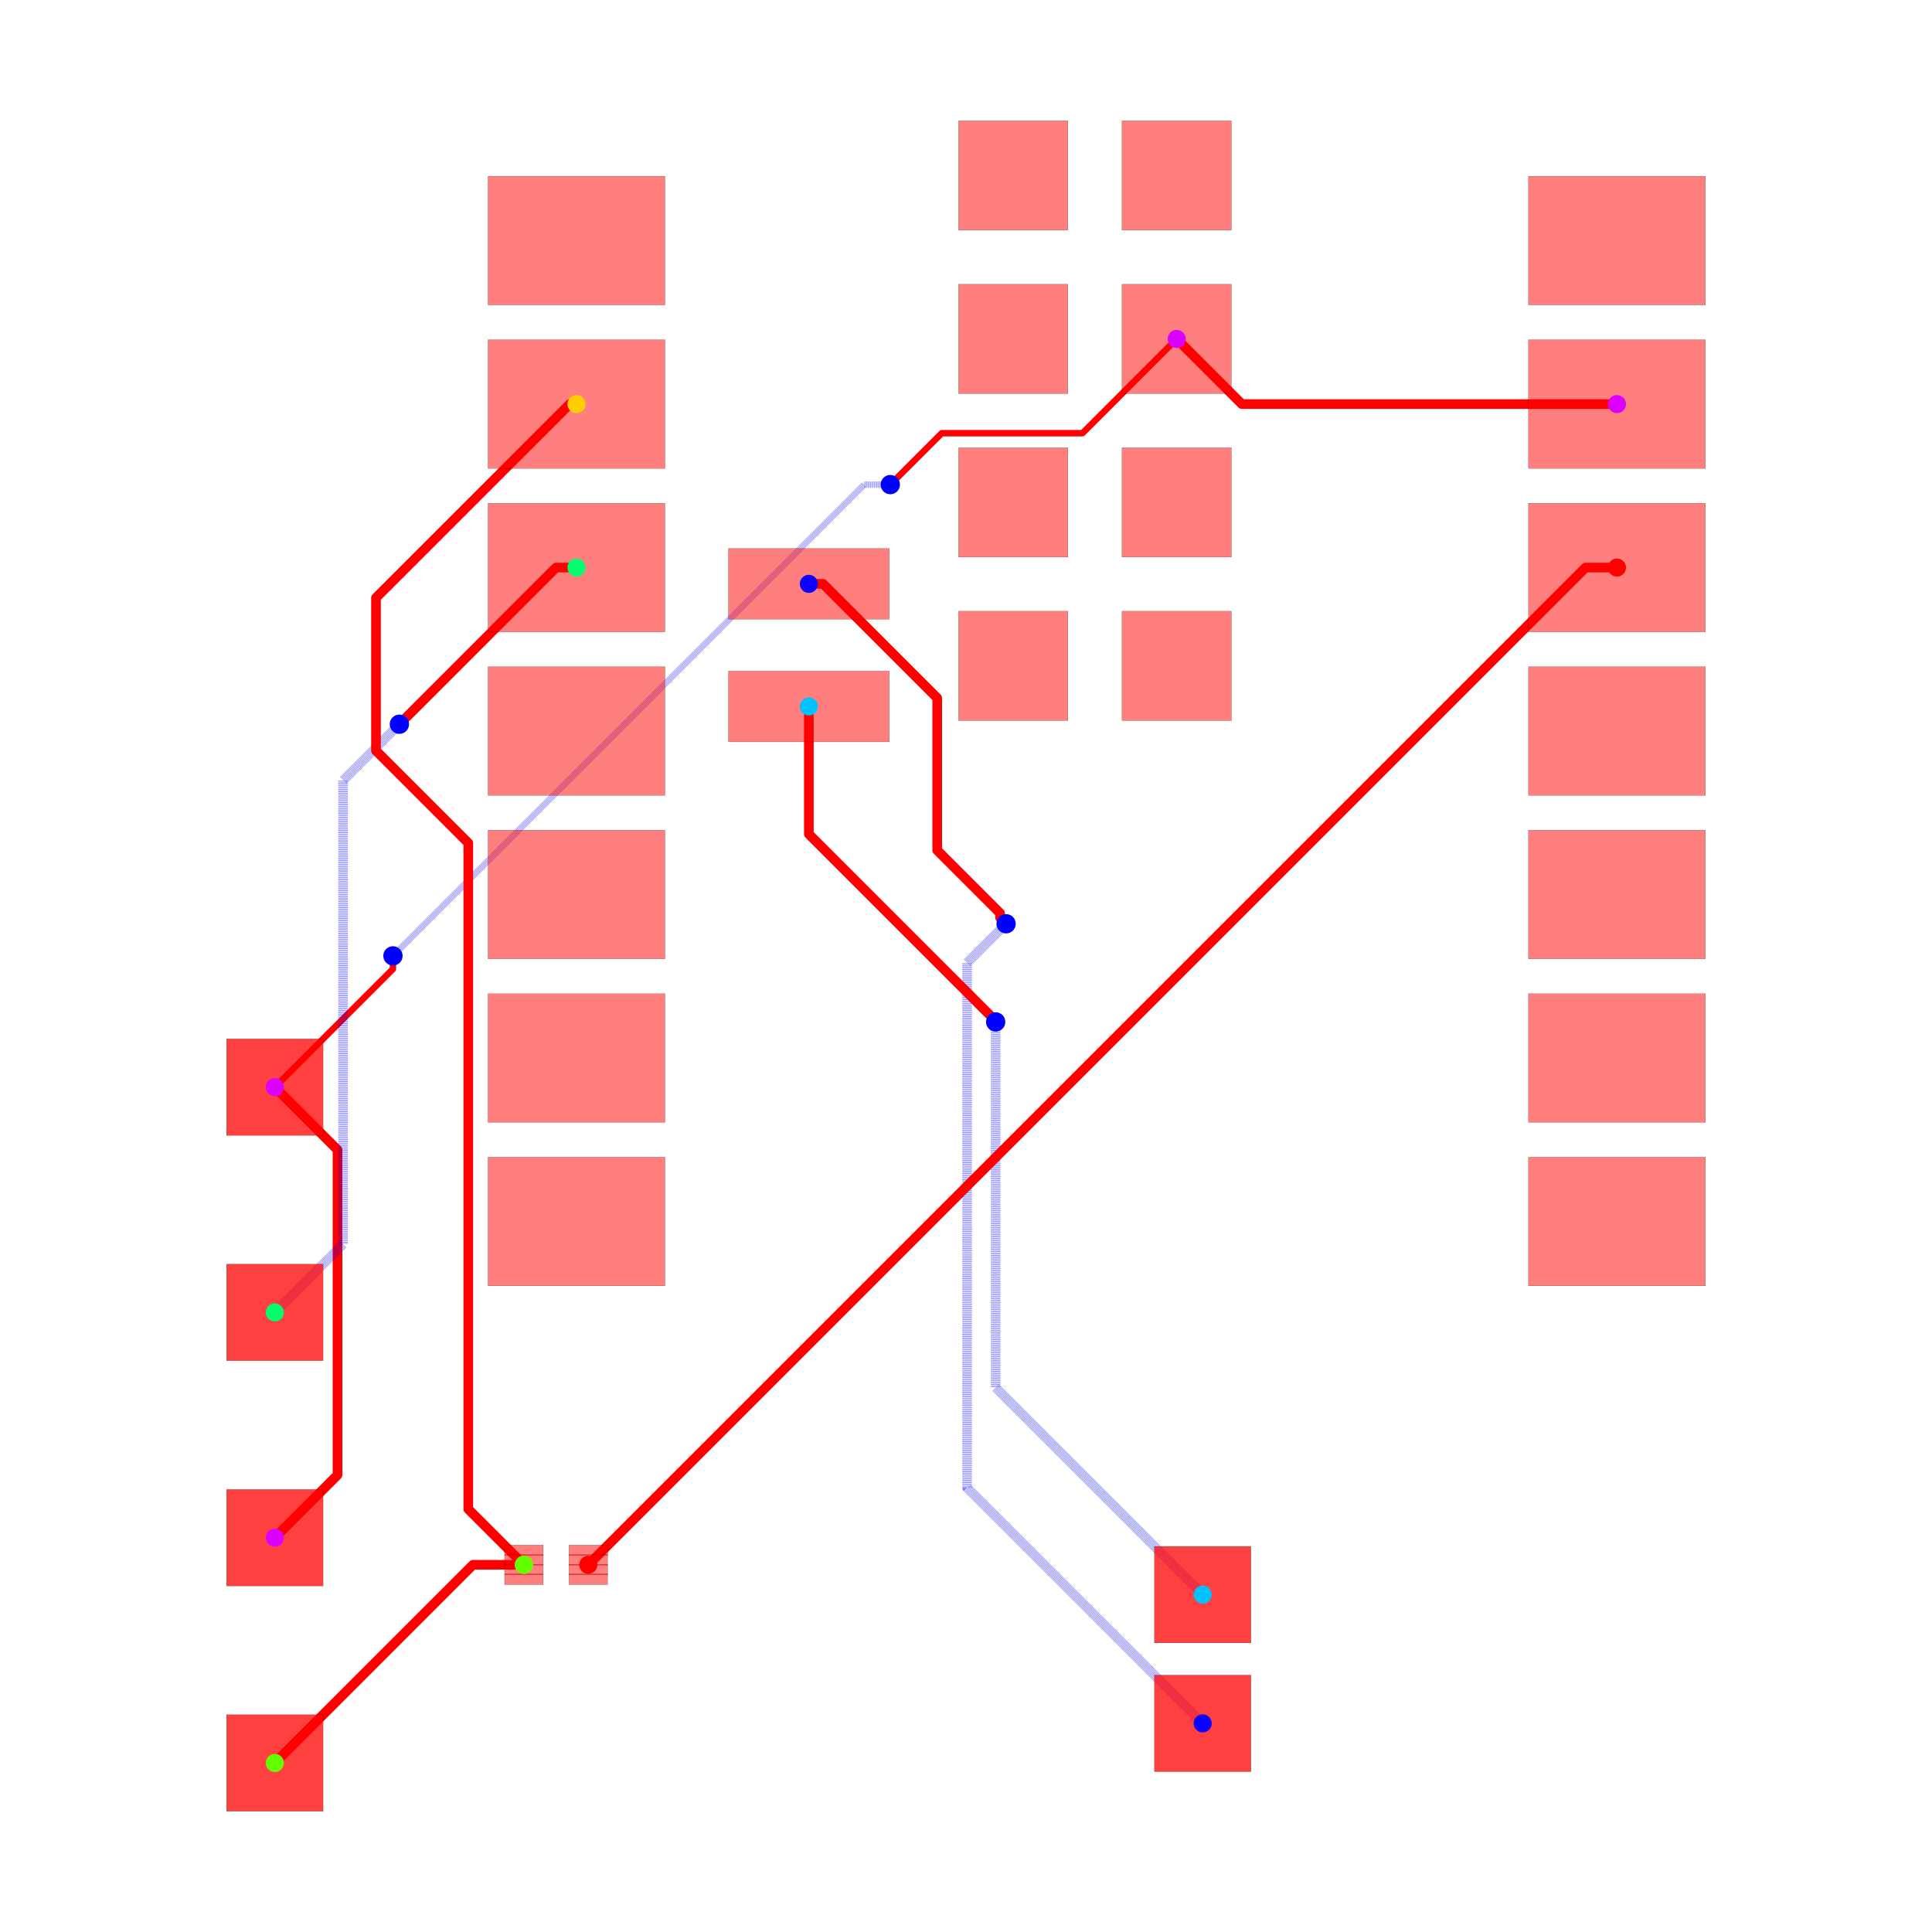
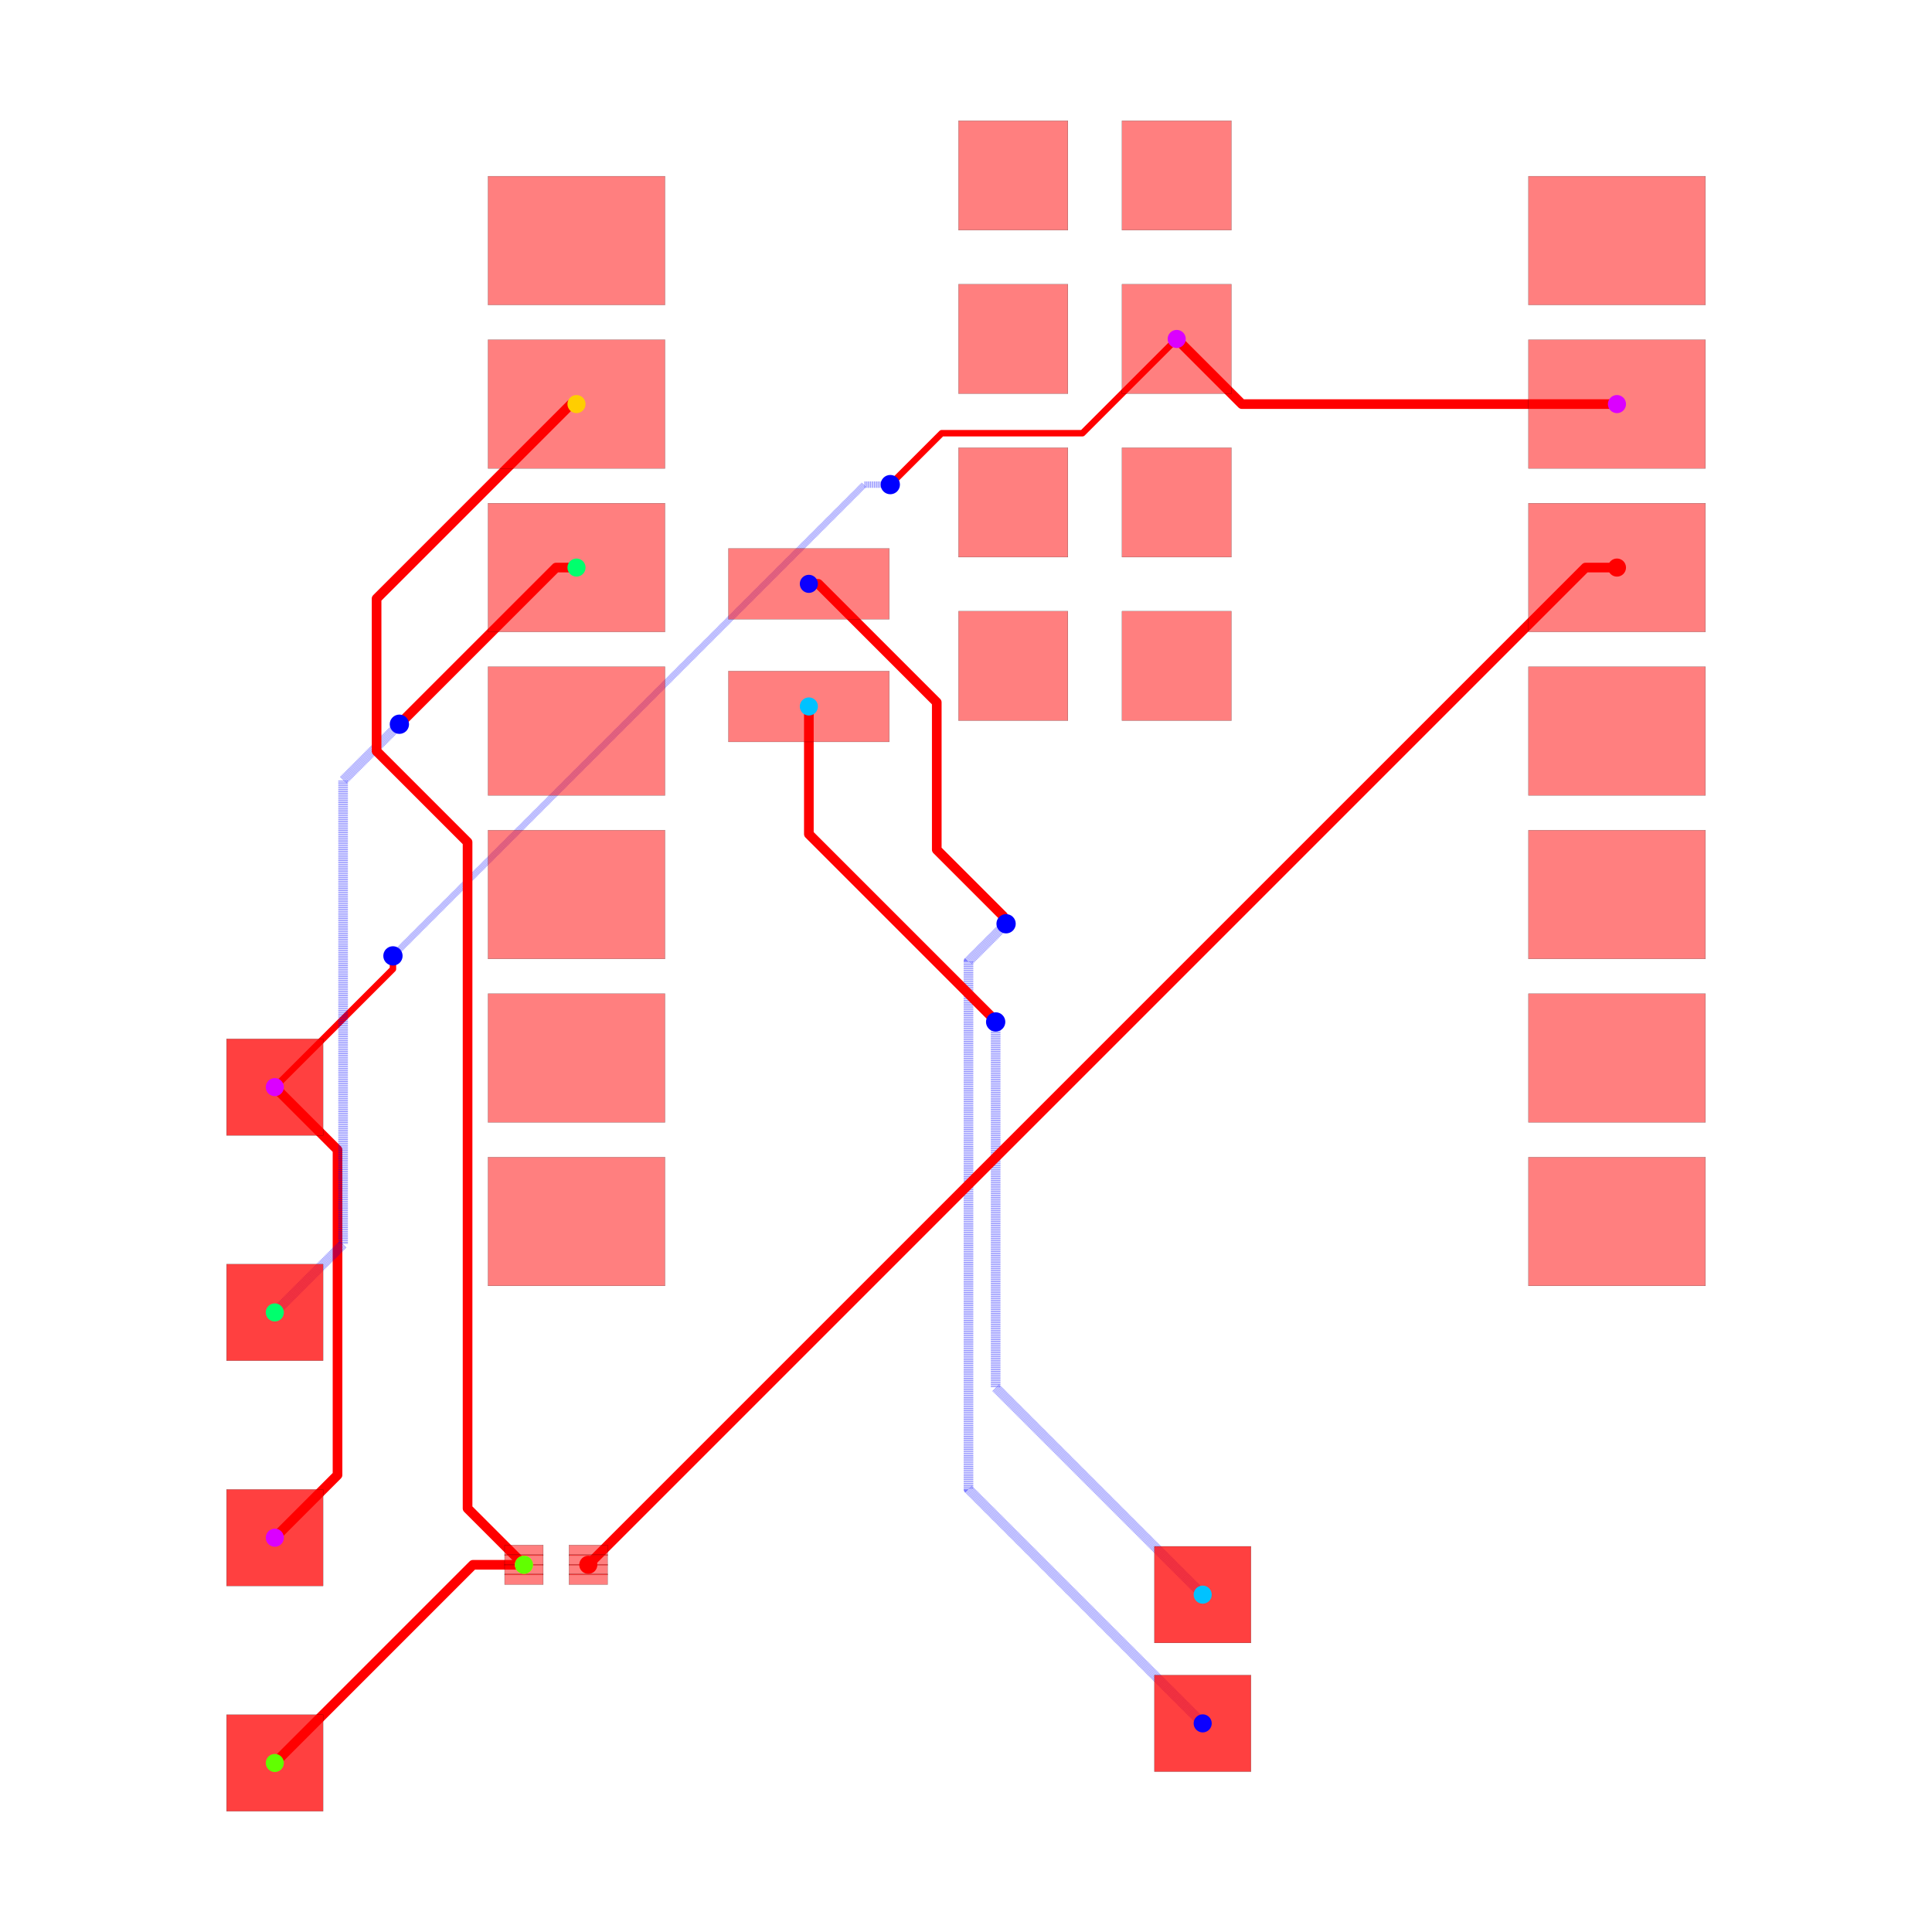
<svg xmlns="http://www.w3.org/2000/svg" width="640" height="640" viewBox="0 0 640 640">
  <rect width="100%" height="100%" fill="white" />
  <g>
    <polyline data-points="10.124772,9.533000000000001 4.296999999999999,9.533000000000001 3.2847720000000002,10.545" data-type="line" data-label="" points="535.638,133.858 411.38,133.858 389.798,112.28" fill="none" stroke="red" stroke-linejoin="round" stroke-width="3.198" />
  </g>
  <g>
    <polyline data-points="-10.727385294299685,-1.079453643315949 -9.753090808610253,-2.053748129005381 -9.753090808610253,-6.982737314315917 -9.753090808610253,-7.105090808610253 -10.727385294299685,-8.079453643315949" data-type="line" data-label="" points="91.036,360.132 111.81,380.906 111.81,485.999 111.81,488.608 91.036,509.383" fill="none" stroke="red" stroke-linejoin="round" stroke-width="3.198" />
  </g>
  <g>
    <polyline data-points="3.2847720000000002,10.545 1.8203983615933659,9.080626361593366 -0.35836308460373173,9.080626361593366 -0.3663736384066347,9.080626361593366 -1.0672587095346622,8.379741290465338 -1.165,8.282" data-type="line" data-label="" points="389.798,112.28 358.575,143.503 312.12,143.503 311.95,143.503 297.006,158.447 294.922,160.531" fill="none" stroke="red" stroke-linejoin="round" stroke-width="2.132" />
  </g>
  <g>
-     <polyline data-points="-1.165,8.282 -1.5700000000000003,8.282 -8.882758692596008,0.9692413074039923 -8.892,0.96" data-type="line" data-label="" points="294.922,160.531 286.286,160.531 130.367,316.451 130.17,316.648" fill="none" stroke="rgba(0,0,255,0.5)" stroke-linejoin="round" stroke-width="2.132" stroke-dasharray="0.2 0.2" />
+     <polyline data-points="-1.165,8.282 -1.5699999999999985,8.282 -8.882814985554873,0.9691850144451258 -8.892,0.96" data-type="line" data-label="" points="294.922,160.531 286.286,160.531 130.366,316.452 130.17,316.648" fill="none" stroke="rgba(0,0,255,0.5)" stroke-linejoin="round" stroke-width="2.132" stroke-dasharray="0.2 0.2" />
  </g>
  <g>
    <polyline data-points="-8.892,0.96 -8.892,0.7560000000000009 -10.727385294299685,-1.079453643315949" data-type="line" data-label="" points="130.17,316.648 130.17,320.997 91.036,360.132" fill="none" stroke="red" stroke-linejoin="round" stroke-width="2.132" />
  </g>
  <g>
-     <polyline data-points="-2.4302279999999996,6.74 -2.2093817614801052,6.74 -0.4362382881622693,4.9668565266821645 -0.4362382881622693,2.600795987438331 0.5415532965606052,1.6230044027154564 0.5415532965606052,1.5514467034393948 0.634,1.459" data-type="line" data-label="" points="267.945,193.409 272.654,193.409 310.46,231.215 310.46,281.663 331.308,302.511 331.308,304.037 333.279,306.008" fill="none" stroke="red" stroke-linejoin="round" stroke-width="3.198" />
-   </g>
-   <g>
-     <polyline data-points="0.634,1.459 0.028937213575789045,0.8539372135757891 0.028937213575789045,-7.303937213575789 3.689,-10.964" data-type="line" data-label="" points="333.279,306.008 320.378,318.909 320.378,492.848 398.417,570.886" fill="none" stroke="rgba(0,0,255,0.5)" stroke-linejoin="round" stroke-width="3.198" stroke-dasharray="0.2 0.2" />
+     <polyline data-points="-2.4302279999999996,6.74 -2.2838239257174533,6.74 -0.44301434849857513,4.899190422781122 -0.44301434849857513,2.6096454725500675 0.5888522735458758,1.5777788505056165 0.5888522735458758,1.5041477264541243 0.634,1.459" data-type="line" data-label="" points="267.945,193.409 271.067,193.409 310.316,232.658 310.316,281.475 332.317,303.476 332.317,305.046 333.279,306.008" fill="none" stroke="red" stroke-linejoin="round" stroke-width="3.198" />
+   </g>
+   <g>
+     <polyline data-points="0.634,1.459 0.04970092215840194,0.874700922158402 0.04970092215840194,-7.295991768947734 0.04970092215840194,-7.324700922158402 3.689,-10.964" data-type="line" data-label="" points="333.279,306.008 320.821,318.466 320.821,492.679 320.821,493.291 398.417,570.886" fill="none" stroke="rgba(0,0,255,0.5)" stroke-linejoin="round" stroke-width="3.198" stroke-dasharray="0.2 0.2" />
  </g>
  <g>
    <polyline data-points="-2.4302279999999996,4.835 -2.4302279999999996,2.851838693241544 0.4100354550367977,0.011575238204746707 0.4100354550367977,-0.004035455036797753 0.472,-0.066" data-type="line" data-label="" points="267.945,234.026 267.945,276.311 328.504,336.87 328.504,337.202 329.825,338.524" fill="none" stroke="red" stroke-linejoin="round" stroke-width="3.198" />
  </g>
  <g>
    <polyline data-points="0.472,-0.066 0.472,-5.747 3.689,-8.964" data-type="line" data-label="" points="329.825,338.524 329.825,459.652 398.417,528.243" fill="none" stroke="rgba(0,0,255,0.5)" stroke-linejoin="round" stroke-width="3.198" stroke-dasharray="0.2 0.2" />
  </g>
  <g>
    <polyline data-points="-6.040227999999999,6.993 -6.358,6.993 -8.770134242520548,4.580865757479452 -8.792,4.559" data-type="line" data-label="" points="190.974,188.015 184.199,188.015 132.768,239.445 132.302,239.911" fill="none" stroke="red" stroke-linejoin="round" stroke-width="3.198" />
  </g>
  <g>
    <polyline data-points="-8.792,4.559 -9.666740992583765,3.6842590074162347 -9.666740992583765,-3.518740992583765 -10.727,-4.579" data-type="line" data-label="" points="132.302,239.911 113.651,258.562 113.651,412.142 91.045,434.748" fill="none" stroke="rgba(0,0,255,0.5)" stroke-linejoin="round" stroke-width="3.198" stroke-dasharray="0.2 0.2" />
  </g>
  <g>
    <polyline data-points="-6.856893060790263,-8.500436101920712 -7.648436101920712,-8.500436101920712 -10.727,-11.579" data-type="line" data-label="" points="173.561,518.359 156.684,518.359 91.045,583.999" fill="none" stroke="red" stroke-linejoin="round" stroke-width="3.198" />
  </g>
  <g>
-     <polyline data-points="-6.040227999999999,9.533000000000001 -6.1455088241519755,9.533000000000001 -9.076063325176495,6.602445498975482 -9.155394395266892,6.523114428885084 -9.155394395266892,4.148081091442536 -7.721533228240858,2.7142199244165015 -7.721533228240858,-7.609287003852909 -7.721533228240858,-7.635795934470117 -6.856893060790263,-8.500436101920712" data-type="line" data-label="" points="190.974,133.858 188.729,133.858 126.245,196.342 124.554,198.033 124.554,248.673 155.126,279.245 155.126,499.359 155.126,499.924 173.561,518.359" fill="none" stroke="red" stroke-linejoin="round" stroke-width="3.198" />
+     <polyline data-points="-6.040227999999999,9.533000000000001 -6.123955209793374,9.533000000000001 -9.069751890821577,6.587203318971799 -9.146303669501133,6.510651540292242 -9.146303669501133,4.14045294835365 -7.732675651196463,2.7268249300489797 -7.732675651196463,-7.6138992479471606 -7.732675651196463,-7.624653511514512 -6.856893060790263,-8.500436101920712" data-type="line" data-label="" points="190.974,133.858 189.189,133.858 126.38,196.667 124.748,198.299 124.748,248.835 154.888,278.976 154.888,499.457 154.888,499.686 173.561,518.359" fill="none" stroke="red" stroke-linejoin="round" stroke-width="3.198" />
  </g>
  <g>
    <polyline data-points="10.124772,6.993 9.63654304113045,6.993 -5.856893060790263,-8.500436101920712" data-type="line" data-label="" points="535.638,188.015 525.228,188.015 194.883,518.359" fill="none" stroke="red" stroke-linejoin="round" stroke-width="3.198" />
  </g>
  <g>
    <rect data-type="rect" data-label="top source_trace_2" data-x="-5.856893060790263" data-y="-8.275436101920713" x="188.487" y="511.803" width="12.793" height="3.518" fill="rgba(255,0,0,0.5)" stroke="black" stroke-width="0.047" />
  </g>
  <g>
    <rect data-type="rect" data-label="top source_trace_2" data-x="-5.856893060790263" data-y="-8.425436101920713" x="188.487" y="515.001" width="12.793" height="3.518" fill="rgba(255,0,0,0.5)" stroke="black" stroke-width="0.047" />
  </g>
  <g>
    <rect data-type="rect" data-label="top source_trace_2" data-x="-5.856893060790263" data-y="-8.575436101920712" x="188.487" y="518.199" width="12.793" height="3.518" fill="rgba(255,0,0,0.5)" stroke="black" stroke-width="0.047" />
  </g>
  <g>
    <rect data-type="rect" data-label="top source_trace_2" data-x="-5.856893060790263" data-y="-8.725436101920712" x="188.487" y="521.398" width="12.793" height="3.518" fill="rgba(255,0,0,0.5)" stroke="black" stroke-width="0.047" />
  </g>
  <g>
    <rect data-type="rect" data-label="top source_trace_4, source_trace_3" data-x="-6.856893060790263" data-y="-8.275436101920713" x="167.165" y="511.803" width="12.793" height="3.518" fill="rgba(255,0,0,0.5)" stroke="black" stroke-width="0.047" />
  </g>
  <g>
    <rect data-type="rect" data-label="top source_trace_4, source_trace_3" data-x="-6.856893060790263" data-y="-8.425436101920713" x="167.165" y="515.001" width="12.793" height="3.518" fill="rgba(255,0,0,0.5)" stroke="black" stroke-width="0.047" />
  </g>
  <g>
    <rect data-type="rect" data-label="top source_trace_4, source_trace_3" data-x="-6.856893060790263" data-y="-8.575436101920712" x="167.165" y="518.199" width="12.793" height="3.518" fill="rgba(255,0,0,0.5)" stroke="black" stroke-width="0.047" />
  </g>
  <g>
    <rect data-type="rect" data-label="top source_trace_4, source_trace_3" data-x="-6.856893060790263" data-y="-8.725436101920712" x="167.165" y="521.398" width="12.793" height="3.518" fill="rgba(255,0,0,0.5)" stroke="black" stroke-width="0.047" />
  </g>
  <g>
    <rect data-type="rect" data-label="top" data-x="-6.040227999999999" data-y="12.073" x="161.657" y="58.379" width="58.634" height="42.643" fill="rgba(255,0,0,0.5)" stroke="black" stroke-width="0.047" />
  </g>
  <g>
    <rect data-type="rect" data-label="top source_trace_4, source_trace_3" data-x="-6.040227999999999" data-y="9.533000000000001" x="161.657" y="112.536" width="58.634" height="42.643" fill="rgba(255,0,0,0.5)" stroke="black" stroke-width="0.047" />
  </g>
  <g>
    <rect data-type="rect" data-label="top source_trace_6" data-x="-6.040227999999999" data-y="6.993" x="161.657" y="166.693" width="58.634" height="42.643" fill="rgba(255,0,0,0.5)" stroke="black" stroke-width="0.047" />
  </g>
  <g>
    <rect data-type="rect" data-label="top" data-x="-6.040227999999999" data-y="4.453" x="161.657" y="220.85" width="58.634" height="42.643" fill="rgba(255,0,0,0.5)" stroke="black" stroke-width="0.047" />
  </g>
  <g>
    <rect data-type="rect" data-label="top" data-x="-6.040227999999999" data-y="1.9129999999999998" x="161.657" y="275.007" width="58.634" height="42.643" fill="rgba(255,0,0,0.5)" stroke="black" stroke-width="0.047" />
  </g>
  <g>
    <rect data-type="rect" data-label="top" data-x="-6.040227999999999" data-y="-0.6269999999999998" x="161.657" y="329.163" width="58.634" height="42.643" fill="rgba(255,0,0,0.5)" stroke="black" stroke-width="0.047" />
  </g>
  <g>
    <rect data-type="rect" data-label="top" data-x="-6.040227999999999" data-y="-3.167" x="161.657" y="383.32" width="58.634" height="42.643" fill="rgba(255,0,0,0.5)" stroke="black" stroke-width="0.047" />
  </g>
  <g>
    <rect data-type="rect" data-label="top" data-x="10.124772" data-y="-3.167" x="506.32" y="383.32" width="58.634" height="42.643" fill="rgba(255,0,0,0.5)" stroke="black" stroke-width="0.047" />
  </g>
  <g>
    <rect data-type="rect" data-label="top" data-x="10.124772" data-y="-0.6269999999999998" x="506.32" y="329.163" width="58.634" height="42.643" fill="rgba(255,0,0,0.5)" stroke="black" stroke-width="0.047" />
  </g>
  <g>
    <rect data-type="rect" data-label="top" data-x="10.124772" data-y="1.9129999999999998" x="506.32" y="275.007" width="58.634" height="42.643" fill="rgba(255,0,0,0.5)" stroke="black" stroke-width="0.047" />
  </g>
  <g>
    <rect data-type="rect" data-label="top" data-x="10.124772" data-y="4.453" x="506.32" y="220.85" width="58.634" height="42.643" fill="rgba(255,0,0,0.5)" stroke="black" stroke-width="0.047" />
  </g>
  <g>
    <rect data-type="rect" data-label="top source_trace_2" data-x="10.124772" data-y="6.993" x="506.32" y="166.693" width="58.634" height="42.643" fill="rgba(255,0,0,0.5)" stroke="black" stroke-width="0.047" />
  </g>
  <g>
    <rect data-type="rect" data-label="top source_net_0" data-x="10.124772" data-y="9.533000000000001" x="506.32" y="112.536" width="58.634" height="42.643" fill="rgba(255,0,0,0.5)" stroke="black" stroke-width="0.047" />
  </g>
  <g>
    <rect data-type="rect" data-label="top" data-x="10.124772" data-y="12.073" x="506.32" y="58.379" width="58.634" height="42.643" fill="rgba(255,0,0,0.5)" stroke="black" stroke-width="0.047" />
  </g>
  <g>
    <rect data-type="rect" data-label="top source_trace_8" data-x="-2.4302279999999996" data-y="4.835" x="241.293" y="222.3" width="53.304" height="23.454" fill="rgba(255,0,0,0.5)" stroke="black" stroke-width="0.047" />
  </g>
  <g>
    <rect data-type="rect" data-label="top source_trace_9" data-x="-2.4302279999999996" data-y="6.74" x="241.293" y="181.682" width="53.304" height="23.454" fill="rgba(255,0,0,0.5)" stroke="black" stroke-width="0.047" />
  </g>
  <g>
    <rect data-type="rect" data-label="top" data-x="0.7447720000000002" data-y="13.085" x="317.518" y="40" width="36.247" height="36.247" fill="rgba(255,0,0,0.5)" stroke="black" stroke-width="0.047" />
  </g>
  <g>
    <rect data-type="rect" data-label="top" data-x="3.2847720000000002" data-y="13.085" x="371.675" y="40" width="36.247" height="36.247" fill="rgba(255,0,0,0.5)" stroke="black" stroke-width="0.047" />
  </g>
  <g>
    <rect data-type="rect" data-label="top" data-x="0.7447720000000002" data-y="10.545" x="317.518" y="94.157" width="36.247" height="36.247" fill="rgba(255,0,0,0.5)" stroke="black" stroke-width="0.047" />
  </g>
  <g>
    <rect data-type="rect" data-label="top source_net_0" data-x="3.2847720000000002" data-y="10.545" x="371.675" y="94.157" width="36.247" height="36.247" fill="rgba(255,0,0,0.5)" stroke="black" stroke-width="0.047" />
  </g>
  <g>
    <rect data-type="rect" data-label="top" data-x="0.7447720000000002" data-y="8.004999999999999" x="317.518" y="148.314" width="36.247" height="36.247" fill="rgba(255,0,0,0.5)" stroke="black" stroke-width="0.047" />
  </g>
  <g>
    <rect data-type="rect" data-label="top" data-x="3.2847720000000002" data-y="8.004999999999999" x="371.675" y="148.314" width="36.247" height="36.247" fill="rgba(255,0,0,0.5)" stroke="black" stroke-width="0.047" />
  </g>
  <g>
    <rect data-type="rect" data-label="top" data-x="0.7447720000000002" data-y="5.465" x="317.518" y="202.471" width="36.247" height="36.247" fill="rgba(255,0,0,0.5)" stroke="black" stroke-width="0.047" />
  </g>
  <g>
    <rect data-type="rect" data-label="top" data-x="3.2847720000000002" data-y="5.465" x="371.675" y="202.471" width="36.247" height="36.247" fill="rgba(255,0,0,0.5)" stroke="black" stroke-width="0.047" />
  </g>
  <g>
    <rect data-type="rect" data-label="top source_trace_9 bottom source_trace_9" data-x="3.6885631738662035" data-y="-10.96420520580684" x="382.416" y="554.9" width="31.982" height="31.982" fill="rgba(255,0,0,0.75)" stroke="black" stroke-width="0.047" />
  </g>
  <g>
    <rect data-type="rect" data-label="top source_trace_8 bottom source_trace_8" data-x="3.6885631738662035" data-y="-8.96420520580684" x="382.416" y="512.256" width="31.982" height="31.982" fill="rgba(255,0,0,0.75)" stroke="black" stroke-width="0.047" />
  </g>
  <g>
    <rect data-type="rect" data-label="top source_trace_4, source_trace_3 bottom source_trace_4, source_trace_3" data-x="-10.727385294299685" data-y="-11.579453643315949" x="75.045" y="568.018" width="31.982" height="31.982" fill="rgba(255,0,0,0.75)" stroke="black" stroke-width="0.047" />
  </g>
  <g>
    <rect data-type="rect" data-label="top source_net_0 bottom source_net_0" data-x="-10.727385294299685" data-y="-8.079453643315949" x="75.045" y="493.392" width="31.982" height="31.982" fill="rgba(255,0,0,0.75)" stroke="black" stroke-width="0.047" />
  </g>
  <g>
    <rect data-type="rect" data-label="top source_trace_6 bottom source_trace_6" data-x="-10.727385294299685" data-y="-4.579453643315949" x="75.045" y="418.766" width="31.982" height="31.982" fill="rgba(255,0,0,0.75)" stroke="black" stroke-width="0.047" />
  </g>
  <g>
    <rect data-type="rect" data-label="top source_net_0 bottom source_net_0" data-x="-10.727385294299685" data-y="-1.079453643315949" x="75.045" y="344.141" width="31.982" height="31.982" fill="rgba(255,0,0,0.75)" stroke="black" stroke-width="0.047" />
  </g>
  <circle data-type="circle" data-label="" data-x="-1.165" data-y="8.282" cx="294.922" cy="160.531" r="3.198" fill="blue" stroke="none" stroke-width="0.047" />
  <circle data-type="circle" data-label="" data-x="-8.892" data-y="0.96" cx="130.17" cy="316.648" r="3.198" fill="blue" stroke="none" stroke-width="0.047" />
  <circle data-type="circle" data-label="" data-x="0.634" data-y="1.459" cx="333.279" cy="306.008" r="3.198" fill="blue" stroke="none" stroke-width="0.047" />
  <circle data-type="circle" data-label="" data-x="0.472" data-y="-0.066" cx="329.825" cy="338.524" r="3.198" fill="blue" stroke="none" stroke-width="0.047" />
  <circle data-type="circle" data-label="" data-x="-8.792" data-y="4.559" cx="132.302" cy="239.911" r="3.198" fill="blue" stroke="none" stroke-width="0.047" />
  <g>
    <circle data-type="point" data-label="source_trace_2 source_trace_2 top" data-x="10.124772" data-y="6.993" cx="535.638" cy="188.015" r="3" fill="hsl(0, 100%, 50%)" />
  </g>
  <g>
    <circle data-type="point" data-label="source_trace_2 source_trace_2 top" data-x="-5.856893060790263" data-y="-8.500436101920712" cx="194.883" cy="518.359" r="3" fill="hsl(0, 100%, 50%)" />
  </g>
  <g>
    <circle data-type="point" data-label="source_trace_3 source_trace_3 top" data-x="-6.040227999999999" data-y="9.533000000000001" cx="190.974" cy="133.858" r="3" fill="hsl(48.571, 100%, 50%)" />
  </g>
  <g>
    <circle data-type="point" data-label="source_trace_3 source_trace_3 top" data-x="-6.856893060790263" data-y="-8.500436101920712" cx="173.561" cy="518.359" r="3" fill="hsl(48.571, 100%, 50%)" />
  </g>
  <g>
    <circle data-type="point" data-label="source_trace_4 source_trace_4 top" data-x="-6.856893060790263" data-y="-8.500436101920712" cx="173.561" cy="518.359" r="3" fill="hsl(97.143, 100%, 50%)" />
  </g>
  <g>
    <circle data-type="point" data-label="source_trace_4 source_trace_4 top" data-x="-10.727385294299685" data-y="-11.579453643315949" cx="91.036" cy="584.009" r="3" fill="hsl(97.143, 100%, 50%)" />
  </g>
  <g>
    <circle data-type="point" data-label="source_trace_6 source_trace_6 top" data-x="-6.040227999999999" data-y="6.993" cx="190.974" cy="188.015" r="3" fill="hsl(145.714, 100%, 50%)" />
  </g>
  <g>
    <circle data-type="point" data-label="source_trace_6 source_trace_6 top" data-x="-10.727385294299685" data-y="-4.579453643315949" cx="91.036" cy="434.758" r="3" fill="hsl(145.714, 100%, 50%)" />
  </g>
  <g>
    <circle data-type="point" data-label="source_trace_8 source_trace_8 top" data-x="-2.4302279999999996" data-y="4.835" cx="267.945" cy="234.026" r="3" fill="hsl(194.286, 100%, 50%)" />
  </g>
  <g>
    <circle data-type="point" data-label="source_trace_8 source_trace_8 top" data-x="3.6885631738662035" data-y="-8.96420520580684" cx="398.407" cy="528.248" r="3" fill="hsl(194.286, 100%, 50%)" />
  </g>
  <g>
    <circle data-type="point" data-label="source_trace_9 source_trace_9 top" data-x="-2.4302279999999996" data-y="6.74" cx="267.945" cy="193.409" r="3" fill="hsl(242.857, 100%, 50%)" />
  </g>
  <g>
    <circle data-type="point" data-label="source_trace_9 source_trace_9 top" data-x="3.6885631738662035" data-y="-10.96420520580684" cx="398.407" cy="570.891" r="3" fill="hsl(242.857, 100%, 50%)" />
  </g>
  <g>
    <circle data-type="point" data-label="source_net_0 source_net_0 top" data-x="10.124772" data-y="9.533000000000001" cx="535.638" cy="133.858" r="3" fill="hsl(291.429, 100%, 50%)" />
  </g>
  <g>
    <circle data-type="point" data-label="source_net_0 source_net_0 top" data-x="3.2847720000000002" data-y="10.545" cx="389.798" cy="112.28" r="3" fill="hsl(291.429, 100%, 50%)" />
  </g>
  <g>
    <circle data-type="point" data-label="source_net_0 source_net_0 top" data-x="-10.727385294299685" data-y="-8.079453643315949" cx="91.036" cy="509.383" r="3" fill="hsl(291.429, 100%, 50%)" />
  </g>
  <g>
    <circle data-type="point" data-label="source_net_0 source_net_0 top" data-x="-10.727385294299685" data-y="-1.079453643315949" cx="91.036" cy="360.132" r="3" fill="hsl(291.429, 100%, 50%)" />
  </g>
  <g id="crosshair" style="display: none">
    <line id="crosshair-h" y1="0" y2="640" stroke="#666" stroke-width="0.5" />
    <line id="crosshair-v" x1="0" x2="640" stroke="#666" stroke-width="0.5" />
    <text id="coordinates" font-family="monospace" font-size="12" fill="#666" />
  </g>
</svg>
